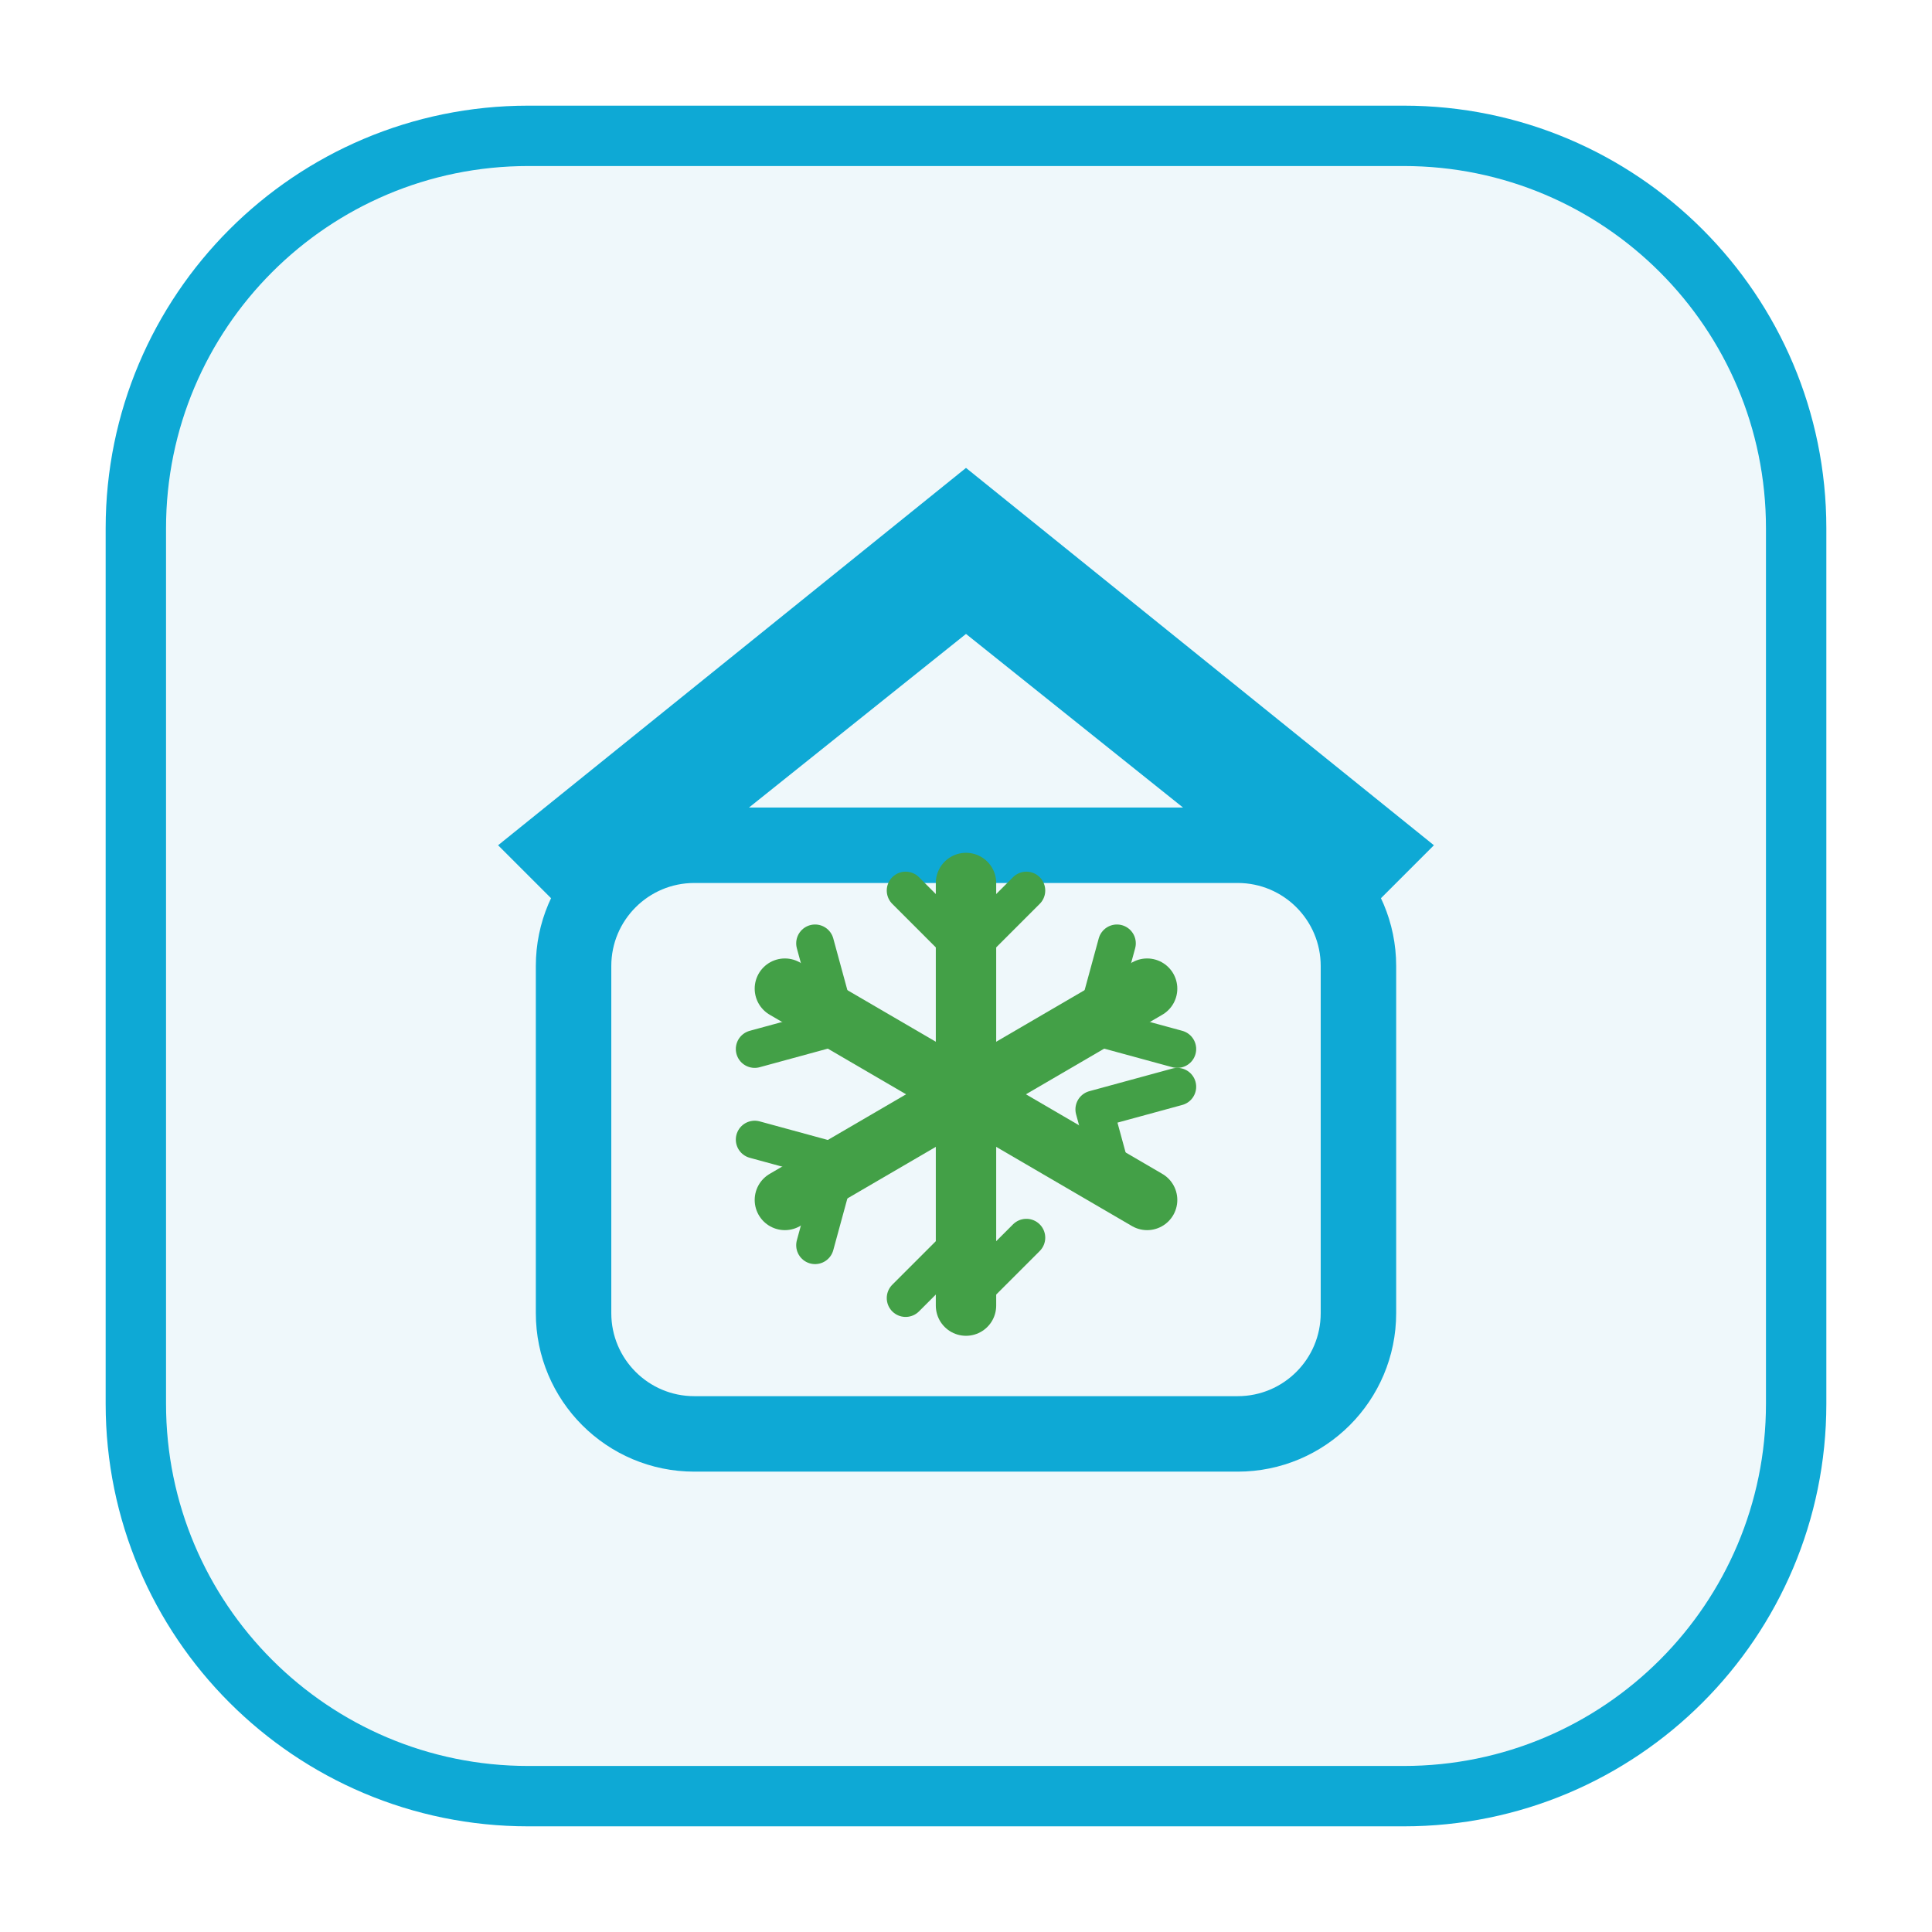
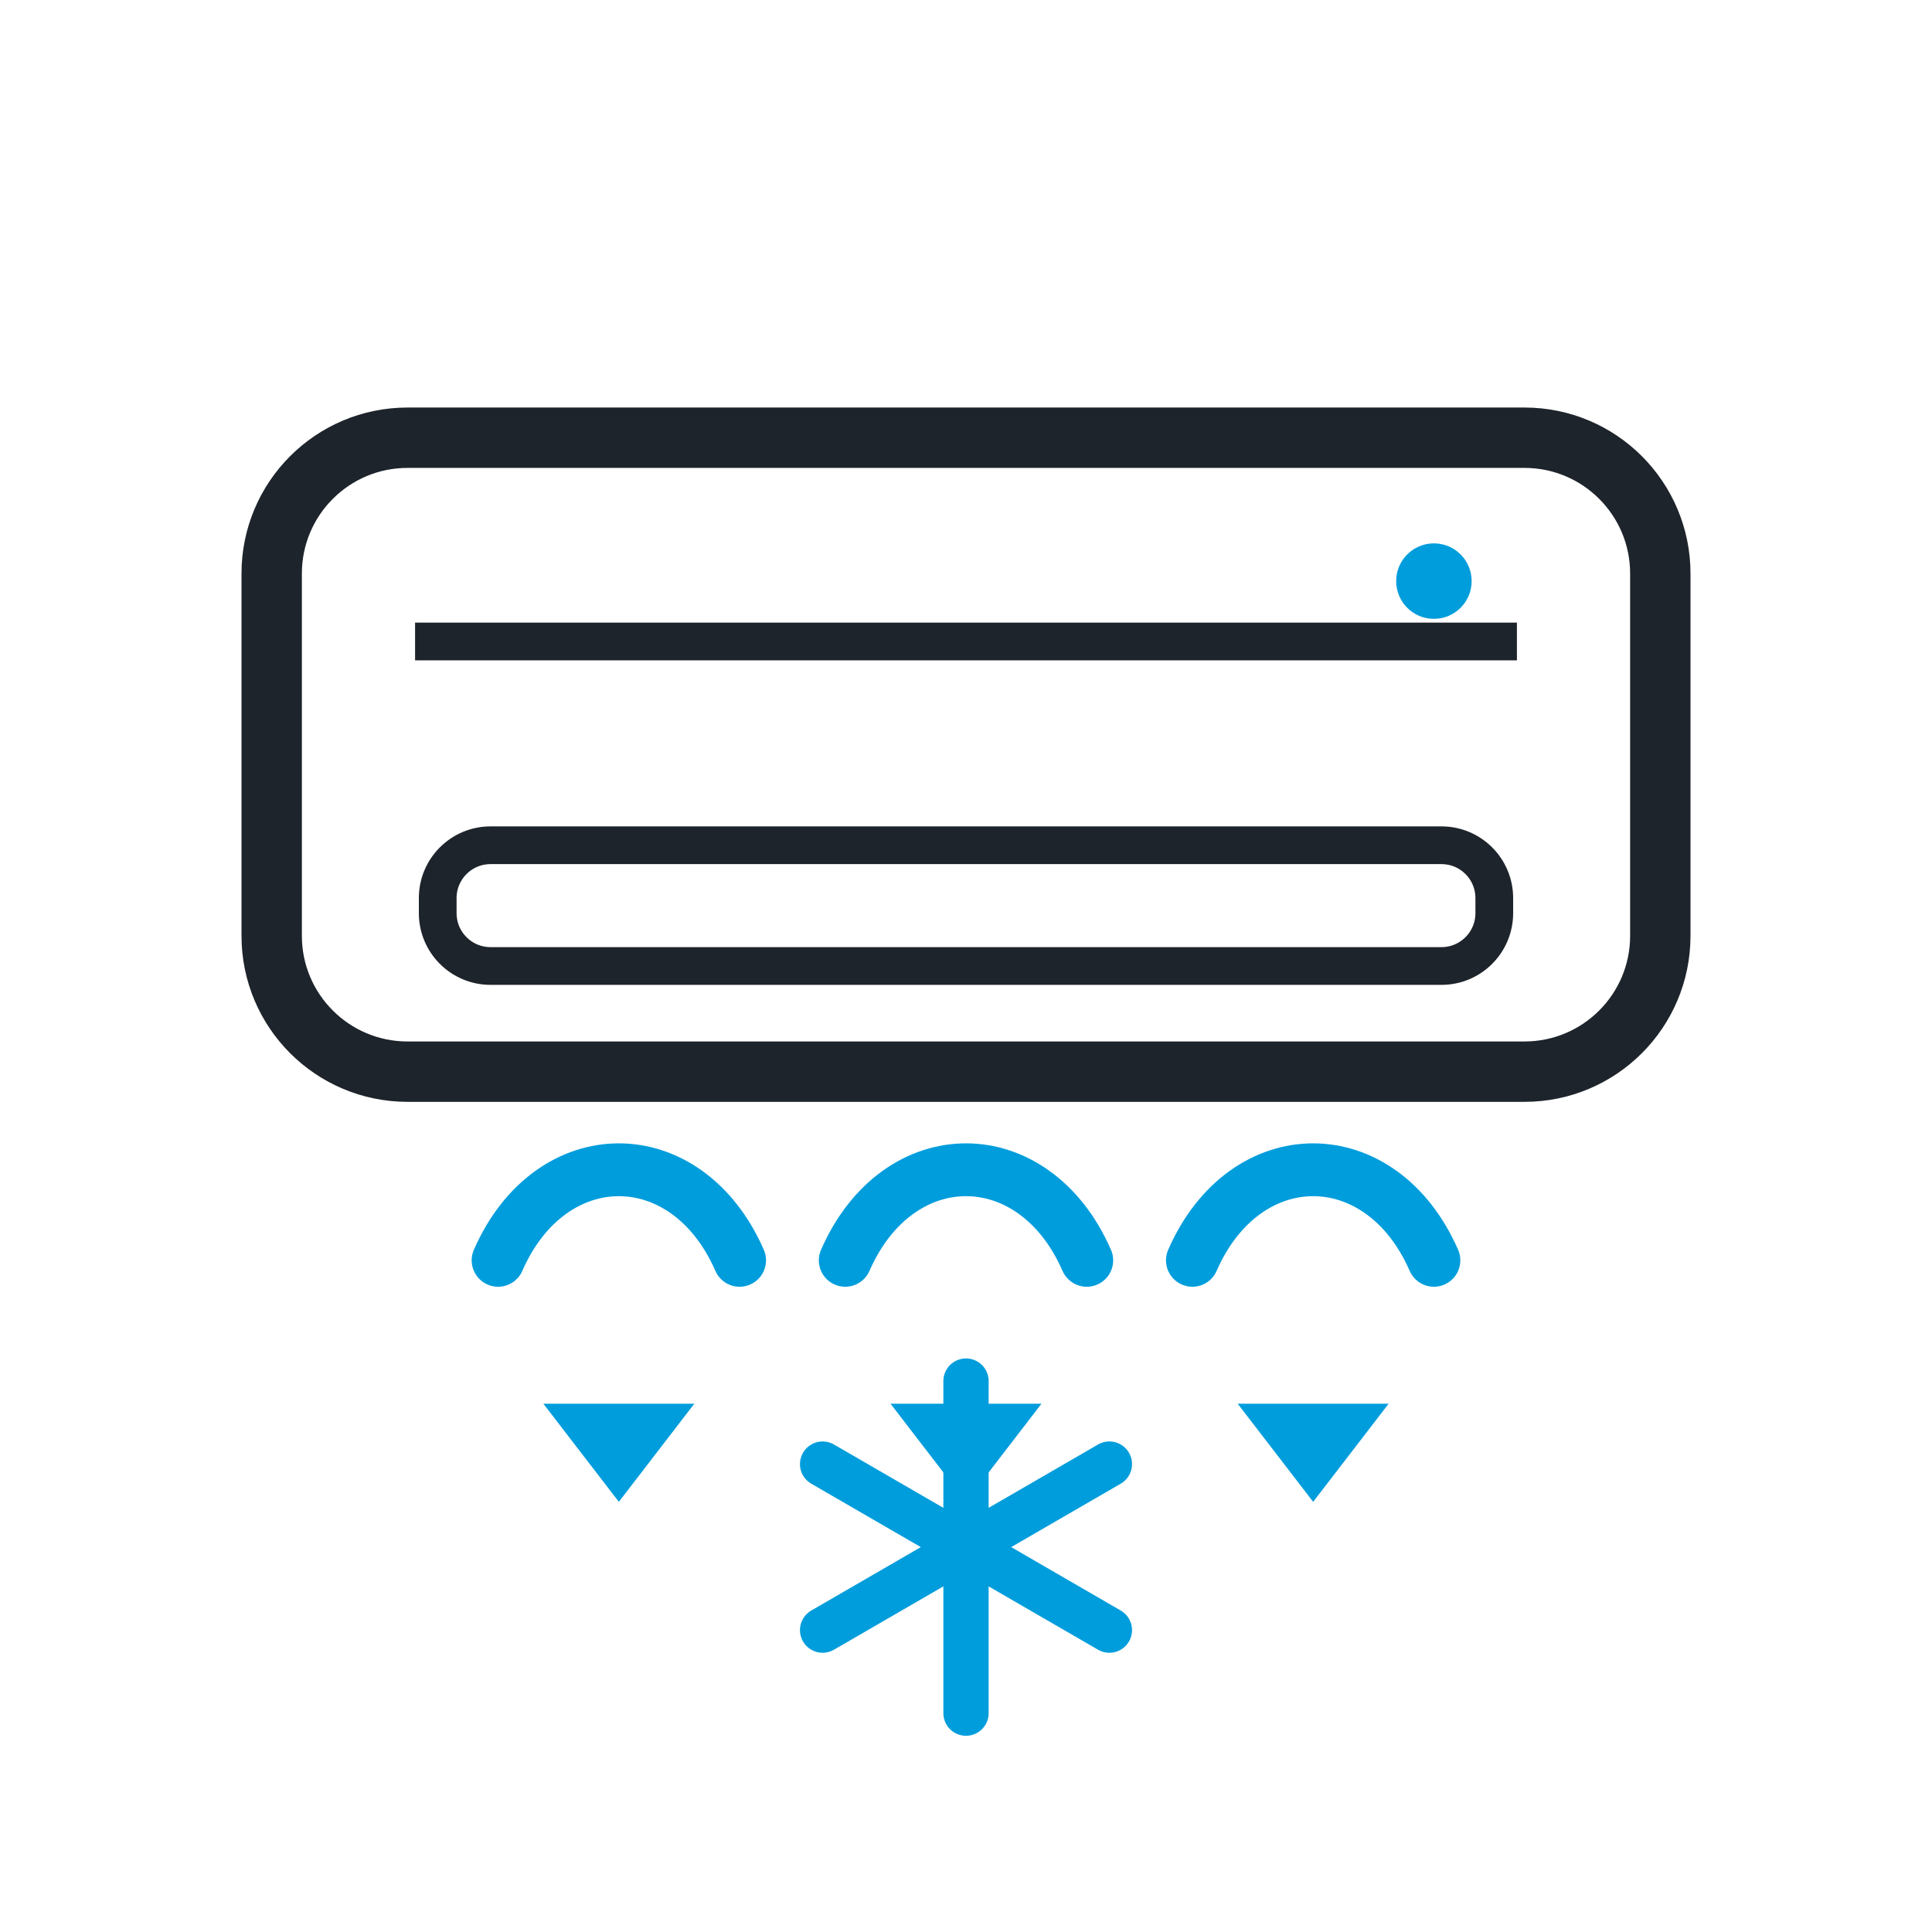
<svg xmlns="http://www.w3.org/2000/svg" viewBox="0 0 256 256" role="img" aria-label="NikaS Climate">
-   <rect x="18" y="18" width="220" height="220" rx="52" fill="#EFF8FB" stroke="#0EA9D5" stroke-width="8" />
-   <path d="M66 112 128 62l62 50-12 12-50-40-50 40z" fill="#0EA9D5" />
-   <rect x="76" y="112" width="104" height="78" rx="16" fill="none" stroke="#0EA9D5" stroke-width="10" />
-   <g stroke="#43A047" stroke-linecap="round" stroke-width="8">
-     <path d="M128 117v56" />
-     <path d="m104 131 48 28" />
-     <path d="m104 159 48-28" />
-   </g>
-   <g stroke="#43A047" stroke-linecap="round" stroke-width="5">
-     <path d="m128 126-8-8m8 8 8-8m0 46-8 8m0-8-8 8" />
-     <path d="m111 136-11 3m11-3-3-11m37 22 11-3m-11 3 3 11" />
-     <path d="m111 154-3 11m3-11-11-3m45-15 3-11m-3 11 11 3" />
+   <rect x="36" y="58" width="184" height="84" rx="18" fill="none" stroke="#1E242B" stroke-width="8" />
+   <path d="M55 85h146" stroke="#1E242B" stroke-width="5" />
+   <rect x="58" y="112" width="140" height="16" rx="7" fill="none" stroke="#1E242B" stroke-width="5" />
+   <circle cx="190" cy="77" r="5" fill="#009DDC" />
+   <path d="M66 167c7-16 25-16 32 0M112 167c7-16 25-16 32 0M158 167c7-16 25-16 32 0" fill="none" stroke="#009DDC" stroke-width="7" stroke-linecap="round" />
+   <path d="m82 199-10-13h20zm46 0-10-13h20zm46 0-10-13h20z" fill="#009DDC" />
+   <g stroke="#009DDC" stroke-width="6" stroke-linecap="round">
+     <path d="M128 183v44M109 194l38 22M109 216l38-22" />
  </g>
</svg>
